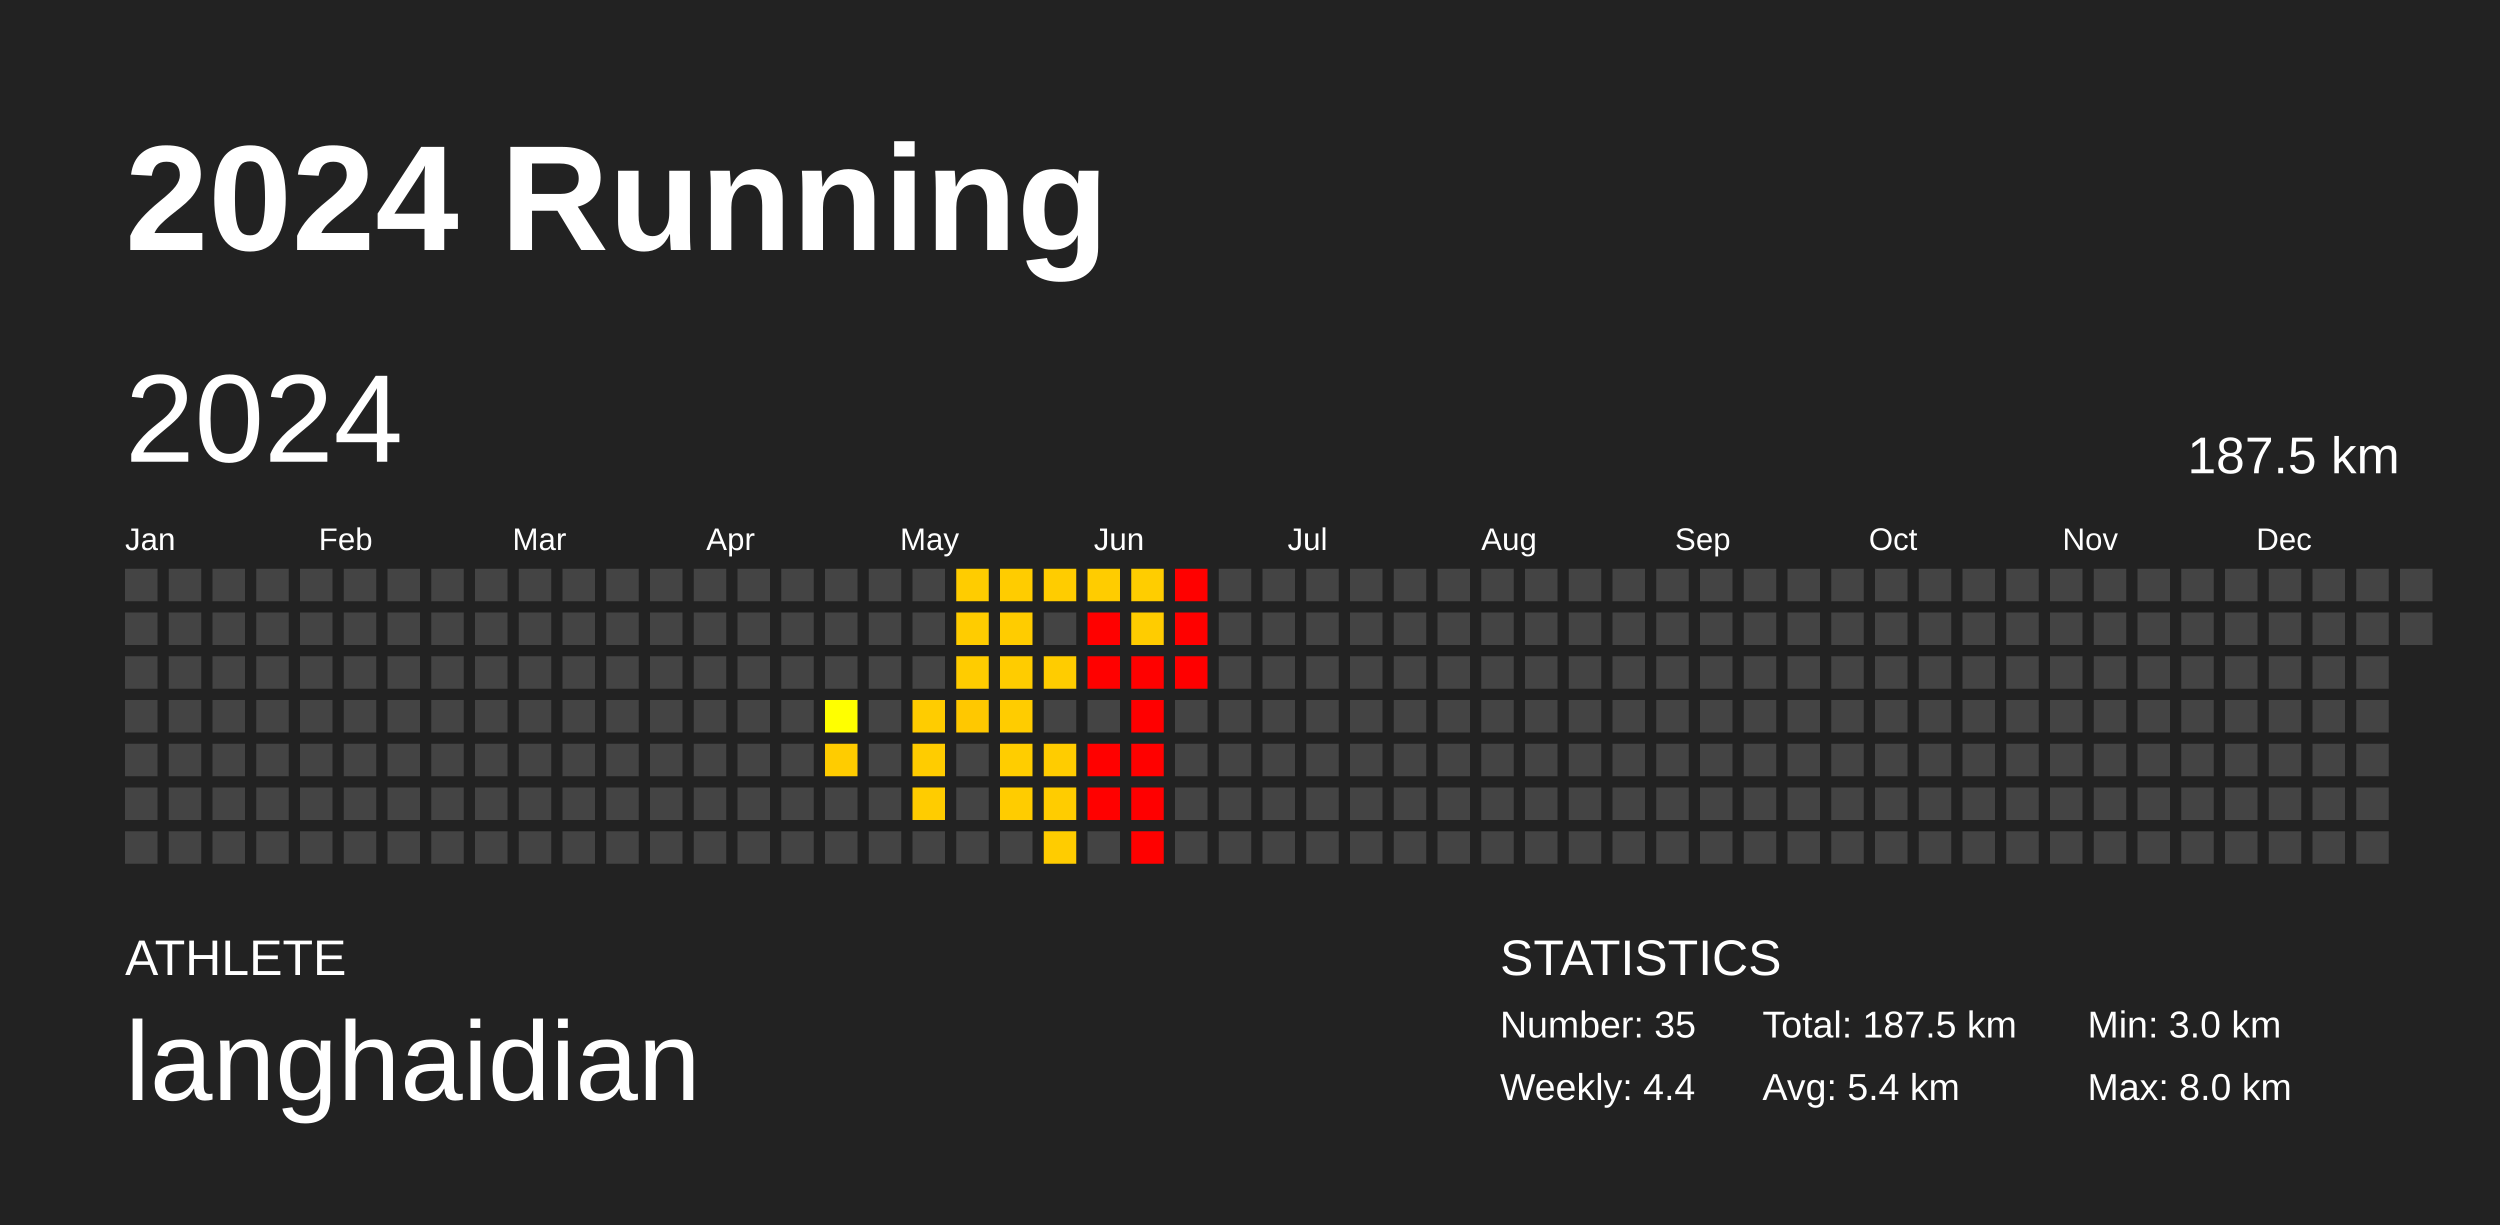
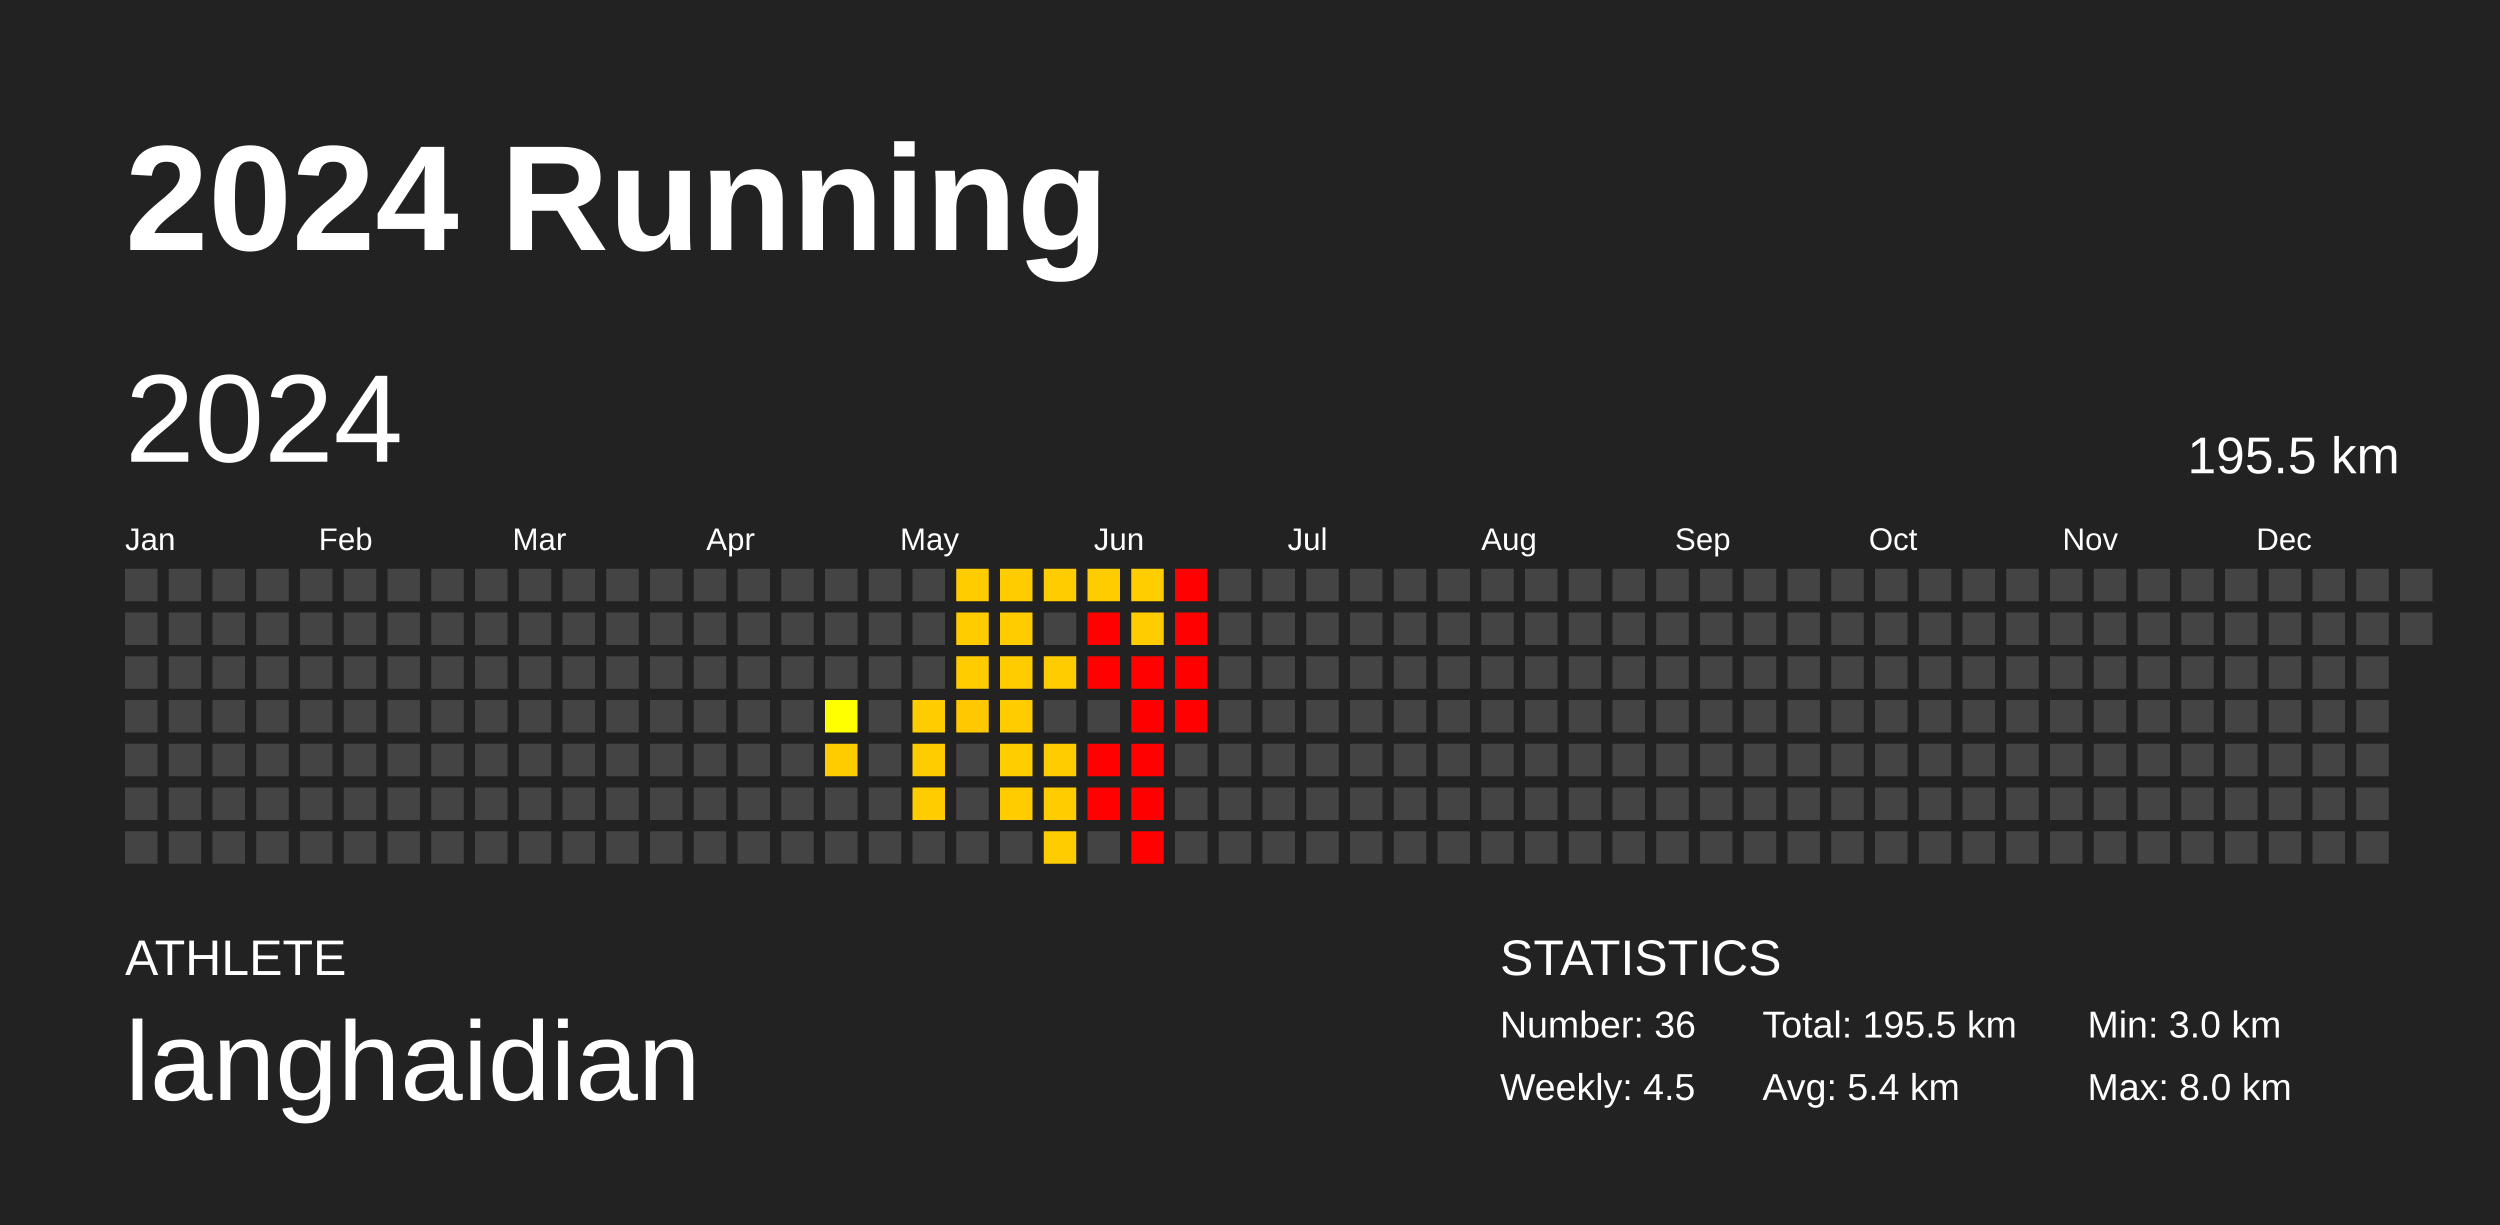
<svg xmlns="http://www.w3.org/2000/svg" baseProfile="full" height="98mm" version="1.1" viewBox="0,0,200,98" width="200mm">
  <defs />
  <rect fill="#222222" height="98" width="200" x="0" y="0" />
  <text fill="#FFFFFF" style="font-size:12px; font-family:Arial; font-weight:bold;" x="10" y="20">2024 Running</text>
  <text fill="#FFFFFF" style="font-size:4px; font-family:Arial" x="10" y="78">ATHLETE</text>
  <text fill="#FFFFFF" style="font-size:9px; font-family:Arial" x="10" y="88">langhaidian</text>
  <text fill="#FFFFFF" style="font-size:4px; font-family:Arial" x="120" y="78">STATISTICS</text>
-   <text fill="#FFFFFF" style="font-size:3px; font-family:Arial" x="120" y="83">Number: 35</text>
-   <text fill="#FFFFFF" style="font-size:3px; font-family:Arial" x="120" y="88">Weekly: 4.4</text>
-   <text fill="#FFFFFF" style="font-size:3px; font-family:Arial" x="141" y="83">Total: 187.5 km</text>
+   <text fill="#FFFFFF" style="font-size:3px; font-family:Arial" x="120" y="83">Number: 36</text>
+   <text fill="#FFFFFF" style="font-size:3px; font-family:Arial" x="120" y="88">Weekly: 4.5</text>
+   <text fill="#FFFFFF" style="font-size:3px; font-family:Arial" x="141" y="83">Total: 195.5 km</text>
  <text fill="#FFFFFF" style="font-size:3px; font-family:Arial" x="141" y="88">Avg: 5.4 km</text>
  <text fill="#FFFFFF" style="font-size:3px; font-family:Arial" x="167" y="83">Min: 3.0 km</text>
  <text fill="#FFFFFF" style="font-size:3px; font-family:Arial" x="167" y="88">Max: 8.0 km</text>
  <text dominant-baseline="hanging" fill="#FFFFFF" style="font-size:10.0px; font-family:Arial;" x="10" y="30">2024</text>
-   <text dominant-baseline="hanging" fill="#FFFFFF" style="font-size:4.125px; font-family:Arial;" x="175" y="35">187.5 km</text>
+   <text dominant-baseline="hanging" fill="#FFFFFF" style="font-size:4.125px; font-family:Arial;" x="175" y="35">195.5 km</text>
  <text fill="#FFFFFF" style="font-size:2.5px; font-family:Arial" x="10.0" y="44">Jan</text>
  <text fill="#FFFFFF" style="font-size:2.5px; font-family:Arial" x="25.5" y="44">Feb</text>
  <text fill="#FFFFFF" style="font-size:2.5px; font-family:Arial" x="41.0" y="44">Mar</text>
  <text fill="#FFFFFF" style="font-size:2.5px; font-family:Arial" x="56.5" y="44">Apr</text>
  <text fill="#FFFFFF" style="font-size:2.5px; font-family:Arial" x="72.0" y="44">May</text>
  <text fill="#FFFFFF" style="font-size:2.5px; font-family:Arial" x="87.5" y="44">Jun</text>
  <text fill="#FFFFFF" style="font-size:2.5px; font-family:Arial" x="103.0" y="44">Jul</text>
  <text fill="#FFFFFF" style="font-size:2.5px; font-family:Arial" x="118.5" y="44">Aug</text>
  <text fill="#FFFFFF" style="font-size:2.5px; font-family:Arial" x="134.0" y="44">Sep</text>
  <text fill="#FFFFFF" style="font-size:2.5px; font-family:Arial" x="149.5" y="44">Oct</text>
  <text fill="#FFFFFF" style="font-size:2.5px; font-family:Arial" x="165.0" y="44">Nov</text>
  <text fill="#FFFFFF" style="font-size:2.5px; font-family:Arial" x="180.5" y="44">Dec</text>
  <rect fill="#444444" height="2.6" width="2.6" x="10.0" y="45.5" />
  <rect fill="#444444" height="2.6" width="2.6" x="10.0" y="49.0" />
  <rect fill="#444444" height="2.6" width="2.6" x="10.0" y="52.5" />
  <rect fill="#444444" height="2.6" width="2.6" x="10.0" y="56.0" />
  <rect fill="#444444" height="2.6" width="2.6" x="10.0" y="59.5" />
  <rect fill="#444444" height="2.6" width="2.6" x="10.0" y="63.0" />
  <rect fill="#444444" height="2.6" width="2.6" x="10.0" y="66.5" />
  <rect fill="#444444" height="2.6" width="2.6" x="13.5" y="45.5" />
  <rect fill="#444444" height="2.6" width="2.6" x="13.5" y="49.0" />
  <rect fill="#444444" height="2.6" width="2.6" x="13.5" y="52.5" />
  <rect fill="#444444" height="2.6" width="2.6" x="13.5" y="56.0" />
  <rect fill="#444444" height="2.6" width="2.6" x="13.5" y="59.5" />
  <rect fill="#444444" height="2.6" width="2.6" x="13.5" y="63.0" />
  <rect fill="#444444" height="2.6" width="2.6" x="13.5" y="66.5" />
  <rect fill="#444444" height="2.6" width="2.6" x="17.0" y="45.5" />
  <rect fill="#444444" height="2.6" width="2.6" x="17.0" y="49.0" />
  <rect fill="#444444" height="2.6" width="2.6" x="17.0" y="52.5" />
  <rect fill="#444444" height="2.6" width="2.6" x="17.0" y="56.0" />
  <rect fill="#444444" height="2.6" width="2.6" x="17.0" y="59.5" />
  <rect fill="#444444" height="2.6" width="2.6" x="17.0" y="63.0" />
  <rect fill="#444444" height="2.6" width="2.6" x="17.0" y="66.5" />
  <rect fill="#444444" height="2.6" width="2.6" x="20.5" y="45.5" />
  <rect fill="#444444" height="2.6" width="2.6" x="20.5" y="49.0" />
  <rect fill="#444444" height="2.6" width="2.6" x="20.5" y="52.5" />
  <rect fill="#444444" height="2.6" width="2.6" x="20.5" y="56.0" />
  <rect fill="#444444" height="2.6" width="2.6" x="20.5" y="59.5" />
  <rect fill="#444444" height="2.6" width="2.6" x="20.5" y="63.0" />
  <rect fill="#444444" height="2.6" width="2.6" x="20.5" y="66.5" />
  <rect fill="#444444" height="2.6" width="2.6" x="24.0" y="45.5" />
  <rect fill="#444444" height="2.6" width="2.6" x="24.0" y="49.0" />
  <rect fill="#444444" height="2.6" width="2.6" x="24.0" y="52.5" />
  <rect fill="#444444" height="2.6" width="2.6" x="24.0" y="56.0" />
  <rect fill="#444444" height="2.6" width="2.6" x="24.0" y="59.5" />
  <rect fill="#444444" height="2.6" width="2.6" x="24.0" y="63.0" />
  <rect fill="#444444" height="2.6" width="2.6" x="24.0" y="66.5" />
  <rect fill="#444444" height="2.6" width="2.6" x="27.5" y="45.5" />
  <rect fill="#444444" height="2.6" width="2.6" x="27.5" y="49.0" />
  <rect fill="#444444" height="2.6" width="2.6" x="27.5" y="52.5" />
  <rect fill="#444444" height="2.6" width="2.6" x="27.5" y="56.0" />
  <rect fill="#444444" height="2.6" width="2.6" x="27.5" y="59.5" />
  <rect fill="#444444" height="2.6" width="2.6" x="27.5" y="63.0" />
  <rect fill="#444444" height="2.6" width="2.6" x="27.5" y="66.5" />
  <rect fill="#444444" height="2.6" width="2.6" x="31.0" y="45.5" />
  <rect fill="#444444" height="2.6" width="2.6" x="31.0" y="49.0" />
  <rect fill="#444444" height="2.6" width="2.6" x="31.0" y="52.5" />
  <rect fill="#444444" height="2.6" width="2.6" x="31.0" y="56.0" />
  <rect fill="#444444" height="2.6" width="2.6" x="31.0" y="59.5" />
  <rect fill="#444444" height="2.6" width="2.6" x="31.0" y="63.0" />
  <rect fill="#444444" height="2.6" width="2.6" x="31.0" y="66.5" />
  <rect fill="#444444" height="2.6" width="2.6" x="34.5" y="45.5" />
  <rect fill="#444444" height="2.6" width="2.6" x="34.5" y="49.0" />
  <rect fill="#444444" height="2.6" width="2.6" x="34.5" y="52.5" />
  <rect fill="#444444" height="2.6" width="2.6" x="34.5" y="56.0" />
  <rect fill="#444444" height="2.6" width="2.6" x="34.5" y="59.5" />
  <rect fill="#444444" height="2.6" width="2.6" x="34.5" y="63.0" />
  <rect fill="#444444" height="2.6" width="2.6" x="34.5" y="66.5" />
  <rect fill="#444444" height="2.6" width="2.6" x="38.0" y="45.5" />
  <rect fill="#444444" height="2.6" width="2.6" x="38.0" y="49.0" />
  <rect fill="#444444" height="2.6" width="2.6" x="38.0" y="52.5" />
  <rect fill="#444444" height="2.6" width="2.6" x="38.0" y="56.0" />
  <rect fill="#444444" height="2.6" width="2.6" x="38.0" y="59.5" />
  <rect fill="#444444" height="2.6" width="2.6" x="38.0" y="63.0" />
  <rect fill="#444444" height="2.6" width="2.6" x="38.0" y="66.5" />
  <rect fill="#444444" height="2.6" width="2.6" x="41.5" y="45.5" />
  <rect fill="#444444" height="2.6" width="2.6" x="41.5" y="49.0" />
  <rect fill="#444444" height="2.6" width="2.6" x="41.5" y="52.5" />
  <rect fill="#444444" height="2.6" width="2.6" x="41.5" y="56.0" />
  <rect fill="#444444" height="2.6" width="2.6" x="41.5" y="59.5" />
  <rect fill="#444444" height="2.6" width="2.6" x="41.5" y="63.0" />
  <rect fill="#444444" height="2.6" width="2.6" x="41.5" y="66.5" />
  <rect fill="#444444" height="2.6" width="2.6" x="45.0" y="45.5" />
  <rect fill="#444444" height="2.6" width="2.6" x="45.0" y="49.0" />
  <rect fill="#444444" height="2.6" width="2.6" x="45.0" y="52.5" />
  <rect fill="#444444" height="2.6" width="2.6" x="45.0" y="56.0" />
  <rect fill="#444444" height="2.6" width="2.6" x="45.0" y="59.5" />
  <rect fill="#444444" height="2.6" width="2.6" x="45.0" y="63.0" />
  <rect fill="#444444" height="2.6" width="2.6" x="45.0" y="66.5" />
  <rect fill="#444444" height="2.6" width="2.6" x="48.5" y="45.5" />
  <rect fill="#444444" height="2.6" width="2.6" x="48.5" y="49.0" />
  <rect fill="#444444" height="2.6" width="2.6" x="48.5" y="52.5" />
  <rect fill="#444444" height="2.6" width="2.6" x="48.5" y="56.0" />
  <rect fill="#444444" height="2.6" width="2.6" x="48.5" y="59.5" />
  <rect fill="#444444" height="2.6" width="2.6" x="48.5" y="63.0" />
  <rect fill="#444444" height="2.6" width="2.6" x="48.5" y="66.5" />
  <rect fill="#444444" height="2.6" width="2.6" x="52.0" y="45.5" />
  <rect fill="#444444" height="2.6" width="2.6" x="52.0" y="49.0" />
  <rect fill="#444444" height="2.6" width="2.6" x="52.0" y="52.5" />
  <rect fill="#444444" height="2.6" width="2.6" x="52.0" y="56.0" />
  <rect fill="#444444" height="2.6" width="2.6" x="52.0" y="59.5" />
  <rect fill="#444444" height="2.6" width="2.6" x="52.0" y="63.0" />
  <rect fill="#444444" height="2.6" width="2.6" x="52.0" y="66.5" />
  <rect fill="#444444" height="2.6" width="2.6" x="55.5" y="45.5" />
  <rect fill="#444444" height="2.6" width="2.6" x="55.5" y="49.0" />
  <rect fill="#444444" height="2.6" width="2.6" x="55.5" y="52.5" />
  <rect fill="#444444" height="2.6" width="2.6" x="55.5" y="56.0" />
  <rect fill="#444444" height="2.6" width="2.6" x="55.5" y="59.5" />
  <rect fill="#444444" height="2.6" width="2.6" x="55.5" y="63.0" />
  <rect fill="#444444" height="2.6" width="2.6" x="55.5" y="66.5" />
  <rect fill="#444444" height="2.6" width="2.6" x="59.0" y="45.5" />
  <rect fill="#444444" height="2.6" width="2.6" x="59.0" y="49.0" />
  <rect fill="#444444" height="2.6" width="2.6" x="59.0" y="52.5" />
  <rect fill="#444444" height="2.6" width="2.6" x="59.0" y="56.0" />
  <rect fill="#444444" height="2.6" width="2.6" x="59.0" y="59.5" />
  <rect fill="#444444" height="2.6" width="2.6" x="59.0" y="63.0" />
  <rect fill="#444444" height="2.6" width="2.6" x="59.0" y="66.5" />
  <rect fill="#444444" height="2.6" width="2.6" x="62.5" y="45.5" />
  <rect fill="#444444" height="2.6" width="2.6" x="62.5" y="49.0" />
  <rect fill="#444444" height="2.6" width="2.6" x="62.5" y="52.5" />
  <rect fill="#444444" height="2.6" width="2.6" x="62.5" y="56.0" />
  <rect fill="#444444" height="2.6" width="2.6" x="62.5" y="59.5" />
  <rect fill="#444444" height="2.6" width="2.6" x="62.5" y="63.0" />
  <rect fill="#444444" height="2.6" width="2.6" x="62.5" y="66.5" />
  <rect fill="#444444" height="2.6" width="2.6" x="66.0" y="45.5" />
  <rect fill="#444444" height="2.6" width="2.6" x="66.0" y="49.0" />
  <rect fill="#444444" height="2.6" width="2.6" x="66.0" y="52.5" />
  <rect fill="#ffff00" height="2.6" width="2.6" x="66.0" y="56.0" />
  <rect fill="#ffcc00" height="2.6" width="2.6" x="66.0" y="59.5" />
  <rect fill="#444444" height="2.6" width="2.6" x="66.0" y="63.0" />
  <rect fill="#444444" height="2.6" width="2.6" x="66.0" y="66.5" />
  <rect fill="#444444" height="2.6" width="2.6" x="69.5" y="45.5" />
  <rect fill="#444444" height="2.6" width="2.6" x="69.5" y="49.0" />
  <rect fill="#444444" height="2.6" width="2.6" x="69.5" y="52.5" />
  <rect fill="#444444" height="2.6" width="2.6" x="69.5" y="56.0" />
  <rect fill="#444444" height="2.6" width="2.6" x="69.5" y="59.5" />
  <rect fill="#444444" height="2.6" width="2.6" x="69.5" y="63.0" />
  <rect fill="#444444" height="2.6" width="2.6" x="69.5" y="66.5" />
  <rect fill="#444444" height="2.6" width="2.6" x="73.0" y="45.5" />
  <rect fill="#444444" height="2.6" width="2.6" x="73.0" y="49.0" />
  <rect fill="#444444" height="2.6" width="2.6" x="73.0" y="52.5" />
  <rect fill="#ffcc00" height="2.6" width="2.6" x="73.0" y="56.0" />
  <rect fill="#ffcc00" height="2.6" width="2.6" x="73.0" y="59.5" />
  <rect fill="#ffcc00" height="2.6" width="2.6" x="73.0" y="63.0" />
  <rect fill="#444444" height="2.6" width="2.6" x="73.0" y="66.5" />
  <rect fill="#ffcc00" height="2.6" width="2.6" x="76.5" y="45.5" />
  <rect fill="#ffcc00" height="2.6" width="2.6" x="76.5" y="49.0" />
  <rect fill="#ffcc00" height="2.6" width="2.6" x="76.5" y="52.5" />
  <rect fill="#ffc800" height="2.6" width="2.6" x="76.5" y="56.0" />
  <rect fill="#444444" height="2.6" width="2.6" x="76.5" y="59.5" />
  <rect fill="#444444" height="2.6" width="2.6" x="76.5" y="63.0" />
  <rect fill="#444444" height="2.6" width="2.6" x="76.5" y="66.5" />
  <rect fill="#ffcc00" height="2.6" width="2.6" x="80.0" y="45.5" />
  <rect fill="#ffcc00" height="2.6" width="2.6" x="80.0" y="49.0" />
  <rect fill="#ffcc00" height="2.6" width="2.6" x="80.0" y="52.5" />
  <rect fill="#ffcc00" height="2.6" width="2.6" x="80.0" y="56.0" />
  <rect fill="#ffcd00" height="2.6" width="2.6" x="80.0" y="59.5" />
  <rect fill="#ffcc00" height="2.6" width="2.6" x="80.0" y="63.0" />
  <rect fill="#444444" height="2.6" width="2.6" x="80.0" y="66.5" />
  <rect fill="#ffcc00" height="2.6" width="2.6" x="83.5" y="45.5" />
  <rect fill="#444444" height="2.6" width="2.6" x="83.5" y="49.0" />
  <rect fill="#ffcc00" height="2.6" width="2.6" x="83.5" y="52.5" />
  <rect fill="#444444" height="2.6" width="2.6" x="83.5" y="56.0" />
  <rect fill="#ffcc00" height="2.6" width="2.6" x="83.5" y="59.5" />
  <rect fill="#ffcc00" height="2.6" width="2.6" x="83.5" y="63.0" />
  <rect fill="#ffcc00" height="2.6" width="2.6" x="83.5" y="66.5" />
  <rect fill="#ffcc00" height="2.6" width="2.6" x="87.0" y="45.5" />
  <rect fill="#ff0100" height="2.6" width="2.6" x="87.0" y="49.0" />
  <rect fill="#ff0100" height="2.6" width="2.6" x="87.0" y="52.5" />
  <rect fill="#444444" height="2.6" width="2.6" x="87.0" y="56.0" />
  <rect fill="#ff0100" height="2.6" width="2.6" x="87.0" y="59.5" />
  <rect fill="#ff0100" height="2.6" width="2.6" x="87.0" y="63.0" />
  <rect fill="#444444" height="2.6" width="2.6" x="87.0" y="66.5" />
  <rect fill="#ffcd00" height="2.6" width="2.6" x="90.5" y="45.5" />
  <rect fill="#ffcc00" height="2.6" width="2.6" x="90.5" y="49.0" />
  <rect fill="#ff0100" height="2.6" width="2.6" x="90.5" y="52.5" />
  <rect fill="#ff0000" height="2.6" width="2.6" x="90.5" y="56.0" />
  <rect fill="#ff0100" height="2.6" width="2.6" x="90.5" y="59.5" />
  <rect fill="#ff0000" height="2.6" width="2.6" x="90.5" y="63.0" />
  <rect fill="#ff0100" height="2.6" width="2.6" x="90.5" y="66.5" />
  <rect fill="#ff0100" height="2.6" width="2.6" x="94.0" y="45.5" />
  <rect fill="#ff0100" height="2.6" width="2.6" x="94.0" y="49.0" />
  <rect fill="#ff0000" height="2.6" width="2.6" x="94.0" y="52.5" />
-   <rect fill="#444444" height="2.6" width="2.6" x="94.0" y="56.0" />
+   <rect fill="#ff0100" height="2.6" width="2.6" x="94.0" y="56.0" />
  <rect fill="#444444" height="2.6" width="2.6" x="94.0" y="59.5" />
  <rect fill="#444444" height="2.6" width="2.6" x="94.0" y="63.0" />
  <rect fill="#444444" height="2.6" width="2.6" x="94.0" y="66.5" />
  <rect fill="#444444" height="2.6" width="2.6" x="97.5" y="45.5" />
  <rect fill="#444444" height="2.6" width="2.6" x="97.5" y="49.0" />
  <rect fill="#444444" height="2.6" width="2.6" x="97.5" y="52.5" />
  <rect fill="#444444" height="2.6" width="2.6" x="97.5" y="56.0" />
  <rect fill="#444444" height="2.6" width="2.6" x="97.5" y="59.5" />
  <rect fill="#444444" height="2.6" width="2.6" x="97.5" y="63.0" />
  <rect fill="#444444" height="2.6" width="2.6" x="97.5" y="66.5" />
  <rect fill="#444444" height="2.6" width="2.6" x="101.0" y="45.5" />
  <rect fill="#444444" height="2.6" width="2.6" x="101.0" y="49.0" />
  <rect fill="#444444" height="2.6" width="2.6" x="101.0" y="52.5" />
  <rect fill="#444444" height="2.6" width="2.6" x="101.0" y="56.0" />
  <rect fill="#444444" height="2.6" width="2.6" x="101.0" y="59.5" />
  <rect fill="#444444" height="2.6" width="2.6" x="101.0" y="63.0" />
  <rect fill="#444444" height="2.6" width="2.6" x="101.0" y="66.5" />
  <rect fill="#444444" height="2.6" width="2.6" x="104.5" y="45.5" />
  <rect fill="#444444" height="2.6" width="2.6" x="104.5" y="49.0" />
  <rect fill="#444444" height="2.6" width="2.6" x="104.5" y="52.5" />
  <rect fill="#444444" height="2.6" width="2.6" x="104.5" y="56.0" />
  <rect fill="#444444" height="2.6" width="2.6" x="104.5" y="59.5" />
  <rect fill="#444444" height="2.6" width="2.6" x="104.5" y="63.0" />
  <rect fill="#444444" height="2.6" width="2.6" x="104.5" y="66.5" />
  <rect fill="#444444" height="2.6" width="2.6" x="108.0" y="45.5" />
  <rect fill="#444444" height="2.6" width="2.6" x="108.0" y="49.0" />
  <rect fill="#444444" height="2.6" width="2.6" x="108.0" y="52.5" />
  <rect fill="#444444" height="2.6" width="2.6" x="108.0" y="56.0" />
  <rect fill="#444444" height="2.6" width="2.6" x="108.0" y="59.5" />
  <rect fill="#444444" height="2.6" width="2.6" x="108.0" y="63.0" />
  <rect fill="#444444" height="2.6" width="2.6" x="108.0" y="66.5" />
  <rect fill="#444444" height="2.6" width="2.6" x="111.5" y="45.5" />
  <rect fill="#444444" height="2.6" width="2.6" x="111.5" y="49.0" />
  <rect fill="#444444" height="2.6" width="2.6" x="111.5" y="52.5" />
  <rect fill="#444444" height="2.6" width="2.6" x="111.5" y="56.0" />
  <rect fill="#444444" height="2.6" width="2.6" x="111.5" y="59.5" />
  <rect fill="#444444" height="2.6" width="2.6" x="111.5" y="63.0" />
  <rect fill="#444444" height="2.6" width="2.6" x="111.5" y="66.5" />
  <rect fill="#444444" height="2.6" width="2.6" x="115.0" y="45.5" />
  <rect fill="#444444" height="2.6" width="2.6" x="115.0" y="49.0" />
  <rect fill="#444444" height="2.6" width="2.6" x="115.0" y="52.5" />
  <rect fill="#444444" height="2.6" width="2.6" x="115.0" y="56.0" />
  <rect fill="#444444" height="2.6" width="2.6" x="115.0" y="59.5" />
  <rect fill="#444444" height="2.6" width="2.6" x="115.0" y="63.0" />
  <rect fill="#444444" height="2.6" width="2.6" x="115.0" y="66.5" />
  <rect fill="#444444" height="2.6" width="2.6" x="118.5" y="45.5" />
  <rect fill="#444444" height="2.6" width="2.6" x="118.5" y="49.0" />
  <rect fill="#444444" height="2.6" width="2.6" x="118.5" y="52.5" />
  <rect fill="#444444" height="2.6" width="2.6" x="118.5" y="56.0" />
  <rect fill="#444444" height="2.6" width="2.6" x="118.5" y="59.5" />
  <rect fill="#444444" height="2.6" width="2.6" x="118.5" y="63.0" />
  <rect fill="#444444" height="2.6" width="2.6" x="118.5" y="66.5" />
  <rect fill="#444444" height="2.6" width="2.6" x="122.0" y="45.5" />
  <rect fill="#444444" height="2.6" width="2.6" x="122.0" y="49.0" />
  <rect fill="#444444" height="2.6" width="2.6" x="122.0" y="52.5" />
  <rect fill="#444444" height="2.6" width="2.6" x="122.0" y="56.0" />
  <rect fill="#444444" height="2.6" width="2.6" x="122.0" y="59.5" />
  <rect fill="#444444" height="2.6" width="2.6" x="122.0" y="63.0" />
  <rect fill="#444444" height="2.6" width="2.6" x="122.0" y="66.5" />
  <rect fill="#444444" height="2.6" width="2.6" x="125.5" y="45.5" />
  <rect fill="#444444" height="2.6" width="2.6" x="125.5" y="49.0" />
  <rect fill="#444444" height="2.6" width="2.6" x="125.5" y="52.5" />
  <rect fill="#444444" height="2.6" width="2.6" x="125.5" y="56.0" />
  <rect fill="#444444" height="2.6" width="2.6" x="125.5" y="59.5" />
  <rect fill="#444444" height="2.6" width="2.6" x="125.5" y="63.0" />
  <rect fill="#444444" height="2.6" width="2.6" x="125.5" y="66.5" />
  <rect fill="#444444" height="2.6" width="2.6" x="129.0" y="45.5" />
  <rect fill="#444444" height="2.6" width="2.6" x="129.0" y="49.0" />
  <rect fill="#444444" height="2.6" width="2.6" x="129.0" y="52.5" />
  <rect fill="#444444" height="2.6" width="2.6" x="129.0" y="56.0" />
  <rect fill="#444444" height="2.6" width="2.6" x="129.0" y="59.5" />
  <rect fill="#444444" height="2.6" width="2.6" x="129.0" y="63.0" />
  <rect fill="#444444" height="2.6" width="2.6" x="129.0" y="66.5" />
  <rect fill="#444444" height="2.6" width="2.6" x="132.5" y="45.5" />
  <rect fill="#444444" height="2.6" width="2.6" x="132.5" y="49.0" />
  <rect fill="#444444" height="2.6" width="2.6" x="132.5" y="52.5" />
  <rect fill="#444444" height="2.6" width="2.6" x="132.5" y="56.0" />
  <rect fill="#444444" height="2.6" width="2.6" x="132.5" y="59.5" />
  <rect fill="#444444" height="2.6" width="2.6" x="132.5" y="63.0" />
  <rect fill="#444444" height="2.6" width="2.6" x="132.5" y="66.5" />
  <rect fill="#444444" height="2.6" width="2.6" x="136.0" y="45.5" />
  <rect fill="#444444" height="2.6" width="2.6" x="136.0" y="49.0" />
  <rect fill="#444444" height="2.6" width="2.6" x="136.0" y="52.5" />
  <rect fill="#444444" height="2.6" width="2.6" x="136.0" y="56.0" />
  <rect fill="#444444" height="2.6" width="2.6" x="136.0" y="59.5" />
  <rect fill="#444444" height="2.6" width="2.6" x="136.0" y="63.0" />
  <rect fill="#444444" height="2.6" width="2.6" x="136.0" y="66.5" />
  <rect fill="#444444" height="2.6" width="2.6" x="139.5" y="45.5" />
  <rect fill="#444444" height="2.6" width="2.6" x="139.5" y="49.0" />
  <rect fill="#444444" height="2.6" width="2.6" x="139.5" y="52.5" />
  <rect fill="#444444" height="2.6" width="2.6" x="139.5" y="56.0" />
  <rect fill="#444444" height="2.6" width="2.6" x="139.5" y="59.5" />
  <rect fill="#444444" height="2.6" width="2.6" x="139.5" y="63.0" />
  <rect fill="#444444" height="2.6" width="2.6" x="139.5" y="66.5" />
  <rect fill="#444444" height="2.6" width="2.6" x="143.0" y="45.5" />
  <rect fill="#444444" height="2.6" width="2.6" x="143.0" y="49.0" />
  <rect fill="#444444" height="2.6" width="2.6" x="143.0" y="52.5" />
  <rect fill="#444444" height="2.6" width="2.6" x="143.0" y="56.0" />
  <rect fill="#444444" height="2.6" width="2.6" x="143.0" y="59.5" />
  <rect fill="#444444" height="2.6" width="2.6" x="143.0" y="63.0" />
  <rect fill="#444444" height="2.6" width="2.6" x="143.0" y="66.5" />
  <rect fill="#444444" height="2.6" width="2.6" x="146.5" y="45.5" />
  <rect fill="#444444" height="2.6" width="2.6" x="146.5" y="49.0" />
  <rect fill="#444444" height="2.6" width="2.6" x="146.5" y="52.5" />
  <rect fill="#444444" height="2.6" width="2.6" x="146.5" y="56.0" />
  <rect fill="#444444" height="2.6" width="2.6" x="146.5" y="59.5" />
  <rect fill="#444444" height="2.6" width="2.6" x="146.5" y="63.0" />
  <rect fill="#444444" height="2.6" width="2.6" x="146.5" y="66.5" />
  <rect fill="#444444" height="2.6" width="2.6" x="150.0" y="45.5" />
  <rect fill="#444444" height="2.6" width="2.6" x="150.0" y="49.0" />
  <rect fill="#444444" height="2.6" width="2.6" x="150.0" y="52.5" />
  <rect fill="#444444" height="2.6" width="2.6" x="150.0" y="56.0" />
  <rect fill="#444444" height="2.6" width="2.6" x="150.0" y="59.5" />
  <rect fill="#444444" height="2.6" width="2.6" x="150.0" y="63.0" />
  <rect fill="#444444" height="2.6" width="2.6" x="150.0" y="66.5" />
  <rect fill="#444444" height="2.6" width="2.6" x="153.5" y="45.5" />
  <rect fill="#444444" height="2.6" width="2.6" x="153.5" y="49.0" />
  <rect fill="#444444" height="2.6" width="2.6" x="153.5" y="52.5" />
  <rect fill="#444444" height="2.6" width="2.6" x="153.5" y="56.0" />
  <rect fill="#444444" height="2.6" width="2.6" x="153.5" y="59.5" />
  <rect fill="#444444" height="2.6" width="2.6" x="153.5" y="63.0" />
  <rect fill="#444444" height="2.6" width="2.6" x="153.5" y="66.5" />
  <rect fill="#444444" height="2.6" width="2.6" x="157.0" y="45.5" />
  <rect fill="#444444" height="2.6" width="2.6" x="157.0" y="49.0" />
  <rect fill="#444444" height="2.6" width="2.6" x="157.0" y="52.5" />
  <rect fill="#444444" height="2.6" width="2.6" x="157.0" y="56.0" />
  <rect fill="#444444" height="2.6" width="2.6" x="157.0" y="59.5" />
  <rect fill="#444444" height="2.6" width="2.6" x="157.0" y="63.0" />
  <rect fill="#444444" height="2.6" width="2.6" x="157.0" y="66.5" />
  <rect fill="#444444" height="2.6" width="2.6" x="160.5" y="45.5" />
  <rect fill="#444444" height="2.6" width="2.6" x="160.5" y="49.0" />
  <rect fill="#444444" height="2.6" width="2.6" x="160.5" y="52.5" />
  <rect fill="#444444" height="2.6" width="2.6" x="160.5" y="56.0" />
  <rect fill="#444444" height="2.6" width="2.6" x="160.5" y="59.5" />
  <rect fill="#444444" height="2.6" width="2.6" x="160.5" y="63.0" />
  <rect fill="#444444" height="2.6" width="2.6" x="160.5" y="66.5" />
  <rect fill="#444444" height="2.6" width="2.6" x="164.0" y="45.5" />
  <rect fill="#444444" height="2.6" width="2.6" x="164.0" y="49.0" />
  <rect fill="#444444" height="2.6" width="2.6" x="164.0" y="52.5" />
  <rect fill="#444444" height="2.6" width="2.6" x="164.0" y="56.0" />
  <rect fill="#444444" height="2.6" width="2.6" x="164.0" y="59.5" />
  <rect fill="#444444" height="2.6" width="2.6" x="164.0" y="63.0" />
  <rect fill="#444444" height="2.6" width="2.6" x="164.0" y="66.5" />
  <rect fill="#444444" height="2.6" width="2.6" x="167.5" y="45.5" />
  <rect fill="#444444" height="2.6" width="2.6" x="167.5" y="49.0" />
  <rect fill="#444444" height="2.6" width="2.6" x="167.5" y="52.5" />
  <rect fill="#444444" height="2.6" width="2.6" x="167.5" y="56.0" />
  <rect fill="#444444" height="2.6" width="2.6" x="167.5" y="59.5" />
  <rect fill="#444444" height="2.6" width="2.6" x="167.5" y="63.0" />
  <rect fill="#444444" height="2.6" width="2.6" x="167.5" y="66.5" />
  <rect fill="#444444" height="2.6" width="2.6" x="171.0" y="45.5" />
  <rect fill="#444444" height="2.6" width="2.6" x="171.0" y="49.0" />
  <rect fill="#444444" height="2.6" width="2.6" x="171.0" y="52.5" />
  <rect fill="#444444" height="2.6" width="2.6" x="171.0" y="56.0" />
  <rect fill="#444444" height="2.6" width="2.6" x="171.0" y="59.5" />
  <rect fill="#444444" height="2.6" width="2.6" x="171.0" y="63.0" />
  <rect fill="#444444" height="2.6" width="2.6" x="171.0" y="66.5" />
  <rect fill="#444444" height="2.6" width="2.6" x="174.5" y="45.5" />
  <rect fill="#444444" height="2.6" width="2.6" x="174.5" y="49.0" />
  <rect fill="#444444" height="2.6" width="2.6" x="174.5" y="52.5" />
  <rect fill="#444444" height="2.6" width="2.6" x="174.5" y="56.0" />
  <rect fill="#444444" height="2.6" width="2.6" x="174.5" y="59.5" />
  <rect fill="#444444" height="2.6" width="2.6" x="174.5" y="63.0" />
  <rect fill="#444444" height="2.6" width="2.6" x="174.5" y="66.5" />
  <rect fill="#444444" height="2.6" width="2.6" x="178.0" y="45.5" />
  <rect fill="#444444" height="2.6" width="2.6" x="178.0" y="49.0" />
  <rect fill="#444444" height="2.6" width="2.6" x="178.0" y="52.5" />
  <rect fill="#444444" height="2.6" width="2.6" x="178.0" y="56.0" />
  <rect fill="#444444" height="2.6" width="2.6" x="178.0" y="59.5" />
  <rect fill="#444444" height="2.6" width="2.6" x="178.0" y="63.0" />
  <rect fill="#444444" height="2.6" width="2.6" x="178.0" y="66.5" />
  <rect fill="#444444" height="2.6" width="2.6" x="181.5" y="45.5" />
  <rect fill="#444444" height="2.6" width="2.6" x="181.5" y="49.0" />
  <rect fill="#444444" height="2.6" width="2.6" x="181.5" y="52.5" />
  <rect fill="#444444" height="2.6" width="2.6" x="181.5" y="56.0" />
  <rect fill="#444444" height="2.6" width="2.6" x="181.5" y="59.5" />
  <rect fill="#444444" height="2.6" width="2.6" x="181.5" y="63.0" />
  <rect fill="#444444" height="2.6" width="2.6" x="181.5" y="66.5" />
  <rect fill="#444444" height="2.6" width="2.6" x="185.0" y="45.5" />
  <rect fill="#444444" height="2.6" width="2.6" x="185.0" y="49.0" />
  <rect fill="#444444" height="2.6" width="2.6" x="185.0" y="52.5" />
  <rect fill="#444444" height="2.6" width="2.6" x="185.0" y="56.0" />
  <rect fill="#444444" height="2.6" width="2.6" x="185.0" y="59.5" />
  <rect fill="#444444" height="2.6" width="2.6" x="185.0" y="63.0" />
  <rect fill="#444444" height="2.6" width="2.6" x="185.0" y="66.5" />
  <rect fill="#444444" height="2.6" width="2.6" x="188.5" y="45.5" />
  <rect fill="#444444" height="2.6" width="2.6" x="188.5" y="49.0" />
  <rect fill="#444444" height="2.6" width="2.6" x="188.5" y="52.5" />
  <rect fill="#444444" height="2.6" width="2.6" x="188.5" y="56.0" />
  <rect fill="#444444" height="2.6" width="2.6" x="188.5" y="59.5" />
  <rect fill="#444444" height="2.6" width="2.6" x="188.5" y="63.0" />
  <rect fill="#444444" height="2.6" width="2.6" x="188.5" y="66.5" />
  <rect fill="#444444" height="2.6" width="2.6" x="192.0" y="45.5" />
  <rect fill="#444444" height="2.6" width="2.6" x="192.0" y="49.0" />
</svg>
